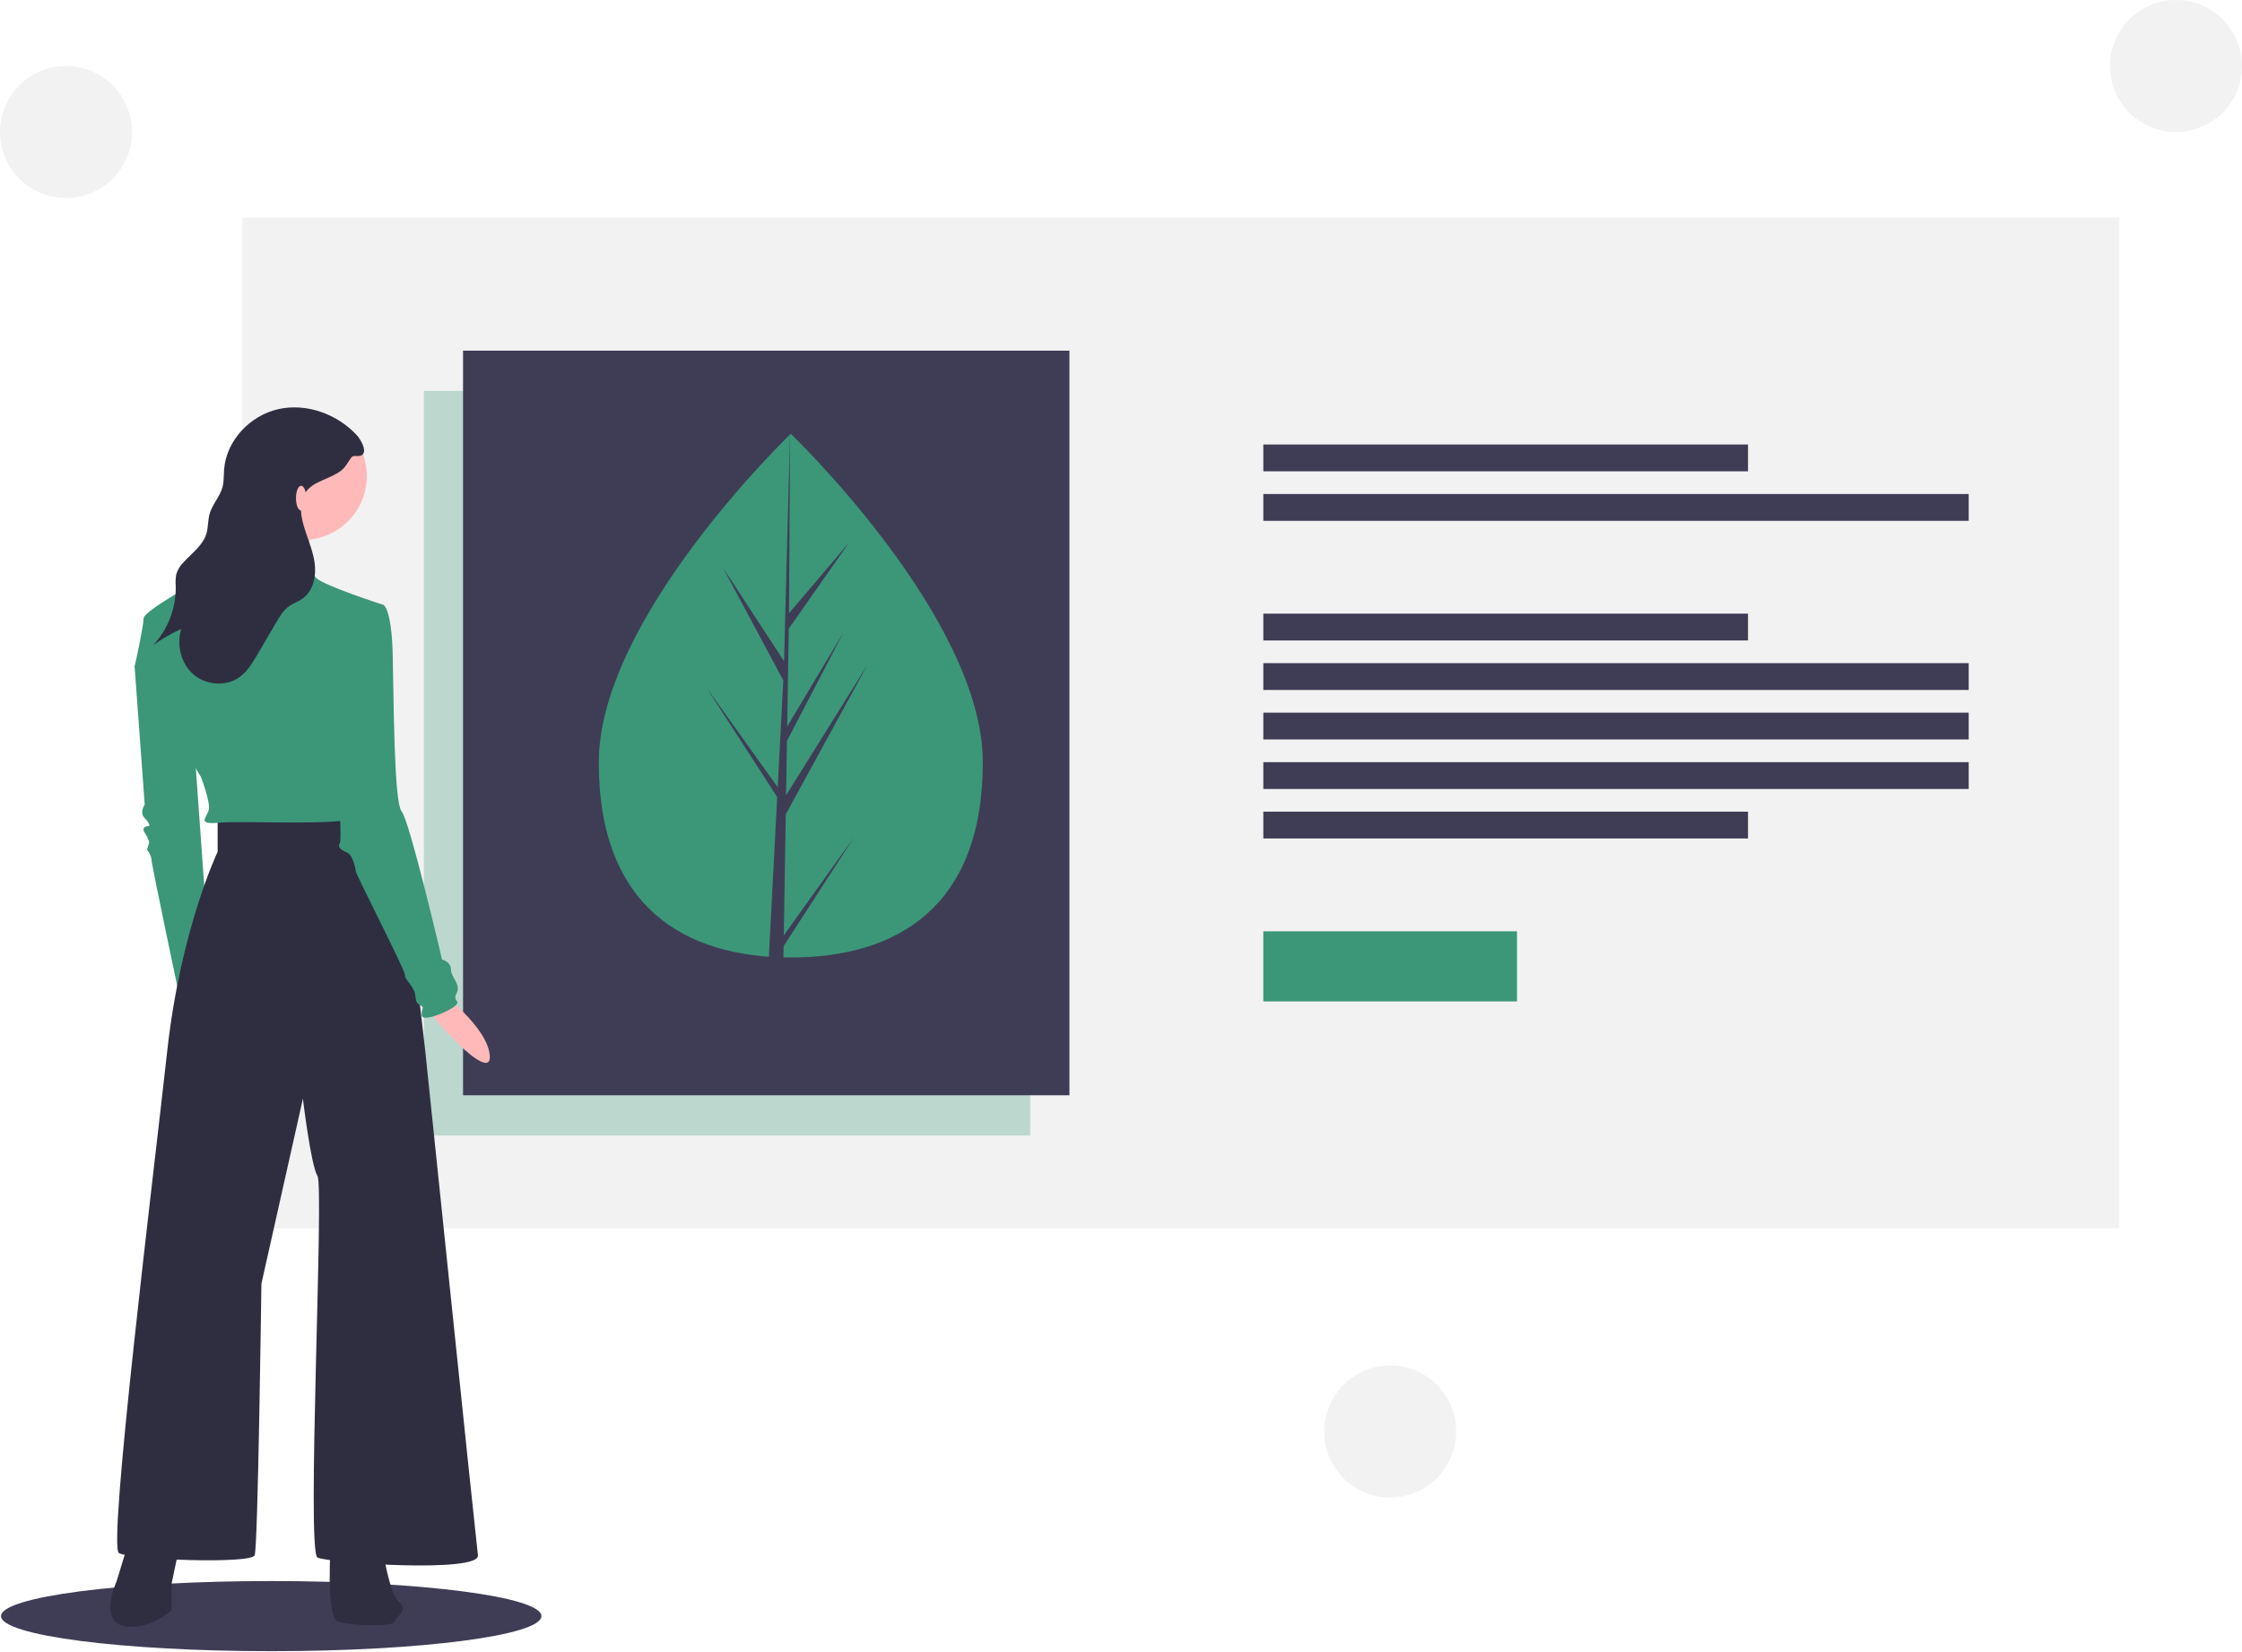
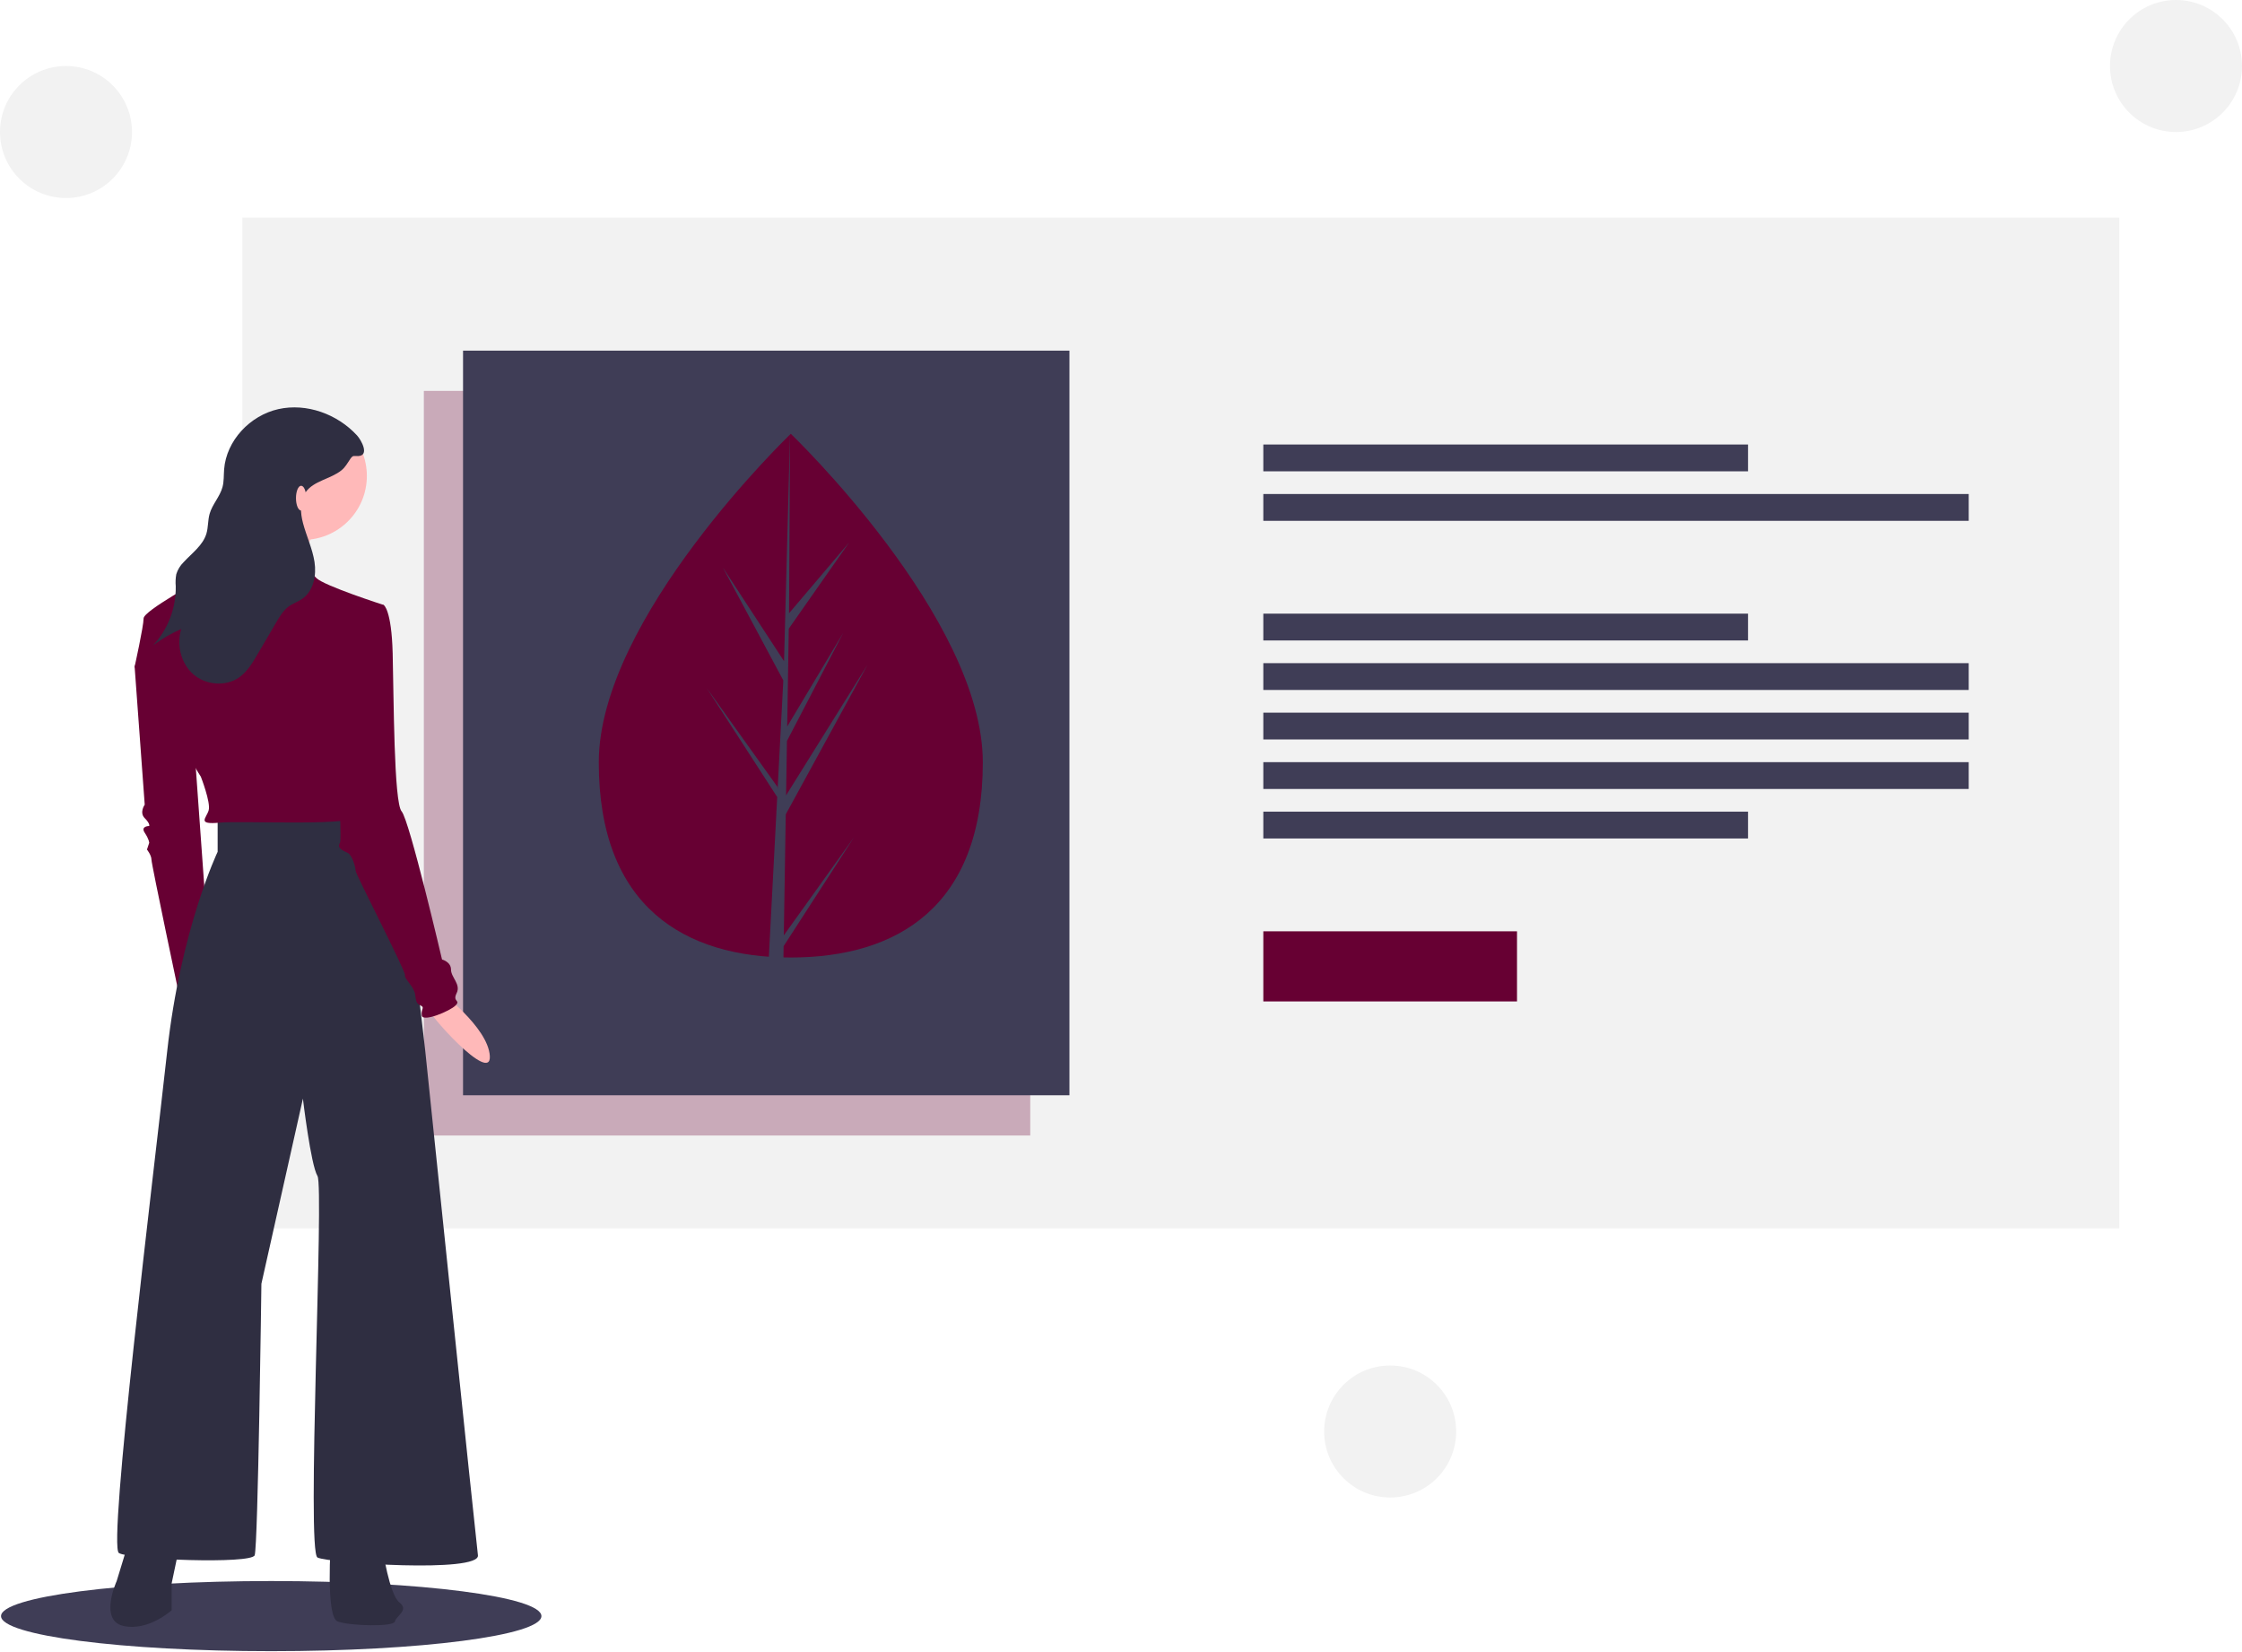
<svg xmlns="http://www.w3.org/2000/svg" id="e165fece-05d2-4993-8602-41b5d2669c6b" data-name="Layer 1" width="1087" height="800.5" viewBox="0 0 1087 800.5">
  <rect x="117.5" y="105.5" width="910" height="490" fill="#f2f2f2" />
-   <rect x="205.5" y="189.5" width="294" height="361" fill="#3b9778" opacity="0.3" />
+   <rect x="205.5" y="189.5" width="294" height="361" fill="#670033" opacity="0.3" />
  <rect x="612.5" y="215.5" width="235" height="13" fill="#3f3d56" />
  <rect x="612.5" y="239.5" width="342" height="13" fill="#3f3d56" />
  <rect x="612.5" y="297.5" width="235" height="13" fill="#3f3d56" />
  <rect x="612.5" y="393.5" width="235" height="13" fill="#3f3d56" />
  <rect x="612.5" y="321.5" width="342" height="13" fill="#3f3d56" />
  <rect x="612.5" y="345.5" width="342" height="13" fill="#3f3d56" />
  <rect x="612.5" y="369.5" width="342" height="13" fill="#3f3d56" />
-   <rect x="612.5" y="451.5" width="123" height="34" fill="#3b9778" />
+   <rect x="612.5" y="451.5" width="123" height="34" fill="#670033" />
  <rect x="224.5" y="170" width="294" height="361" fill="#3f3d56" />
-   <path d="M533,419.358c0,70.111-41.68,94.591-93.094,94.591s-93.094-24.48-93.094-94.591,93.094-159.303,93.094-159.303S533,349.247,533,419.358Z" transform="translate(-56.5 -49.75)" fill="#3b9778" />
+   <path d="M533,419.358c0,70.111-41.68,94.591-93.094,94.591s-93.094-24.48-93.094-94.591,93.094-159.303,93.094-159.303S533,349.247,533,419.358Z" transform="translate(-56.5 -49.75)" fill="#670033" />
  <polygon points="380.014 453.474 380.968 394.797 420.647 322.206 381.117 385.593 381.546 359.209 408.893 306.69 381.659 352.227 381.659 352.228 382.43 304.776 411.714 262.964 382.551 297.314 383.033 210.305 380.006 325.49 380.255 320.738 350.482 275.166 379.777 329.859 377.003 382.855 376.921 381.448 342.598 333.49 376.817 386.417 376.47 393.045 376.408 393.145 376.436 393.689 369.398 528.142 378.801 528.142 379.93 458.694 414.064 405.897 380.014 453.474" fill="#3f3d56" />
  <ellipse cx="131.5" cy="783.5" rx="131" ry="17" fill="#3f3d56" />
-   <path d="M126.123,362.626l-4.352,10.335,4.895,66.905s-2.72,3.808,0,6.527,2.176,3.808,2.176,3.808-4.352,0-2.176,3.264,2.176,4.895,2.176,4.895L127.755,461.623s2.176,2.72,2.176,4.895,14.142,69.08,14.142,69.08l13.598-26.653-7.615-106.068Z" transform="translate(-56.5 -49.75)" fill="#3b9778" />
+   <path d="M126.123,362.626l-4.352,10.335,4.895,66.905s-2.72,3.808,0,6.527,2.176,3.808,2.176,3.808-4.352,0-2.176,3.264,2.176,4.895,2.176,4.895L127.755,461.623s2.176,2.72,2.176,4.895,14.142,69.08,14.142,69.08l13.598-26.653-7.615-106.068Z" transform="translate(-56.5 -49.75)" fill="#670033" />
  <path d="M269.209,529.983s23.932,17.627,24.775,31.724-30.85-20.992-31.065-24.946S269.209,529.983,269.209,529.983Z" transform="translate(-56.5 -49.75)" fill="#ffb9b9" />
  <path d="M119.052,796.69,113.069,816.272s-8.703,19.038,3.264,21.758,23.389-7.615,23.389-7.615V817.36l4.352-20.67Z" transform="translate(-56.5 -49.75)" fill="#2f2e41" />
  <path d="M216.961,796.69s-2.72,36.988,3.264,39.164,27.197,2.72,27.741,0,7.071-5.439,2.176-9.247-8.159-26.109-8.159-26.109Z" transform="translate(-56.5 -49.75)" fill="#2f2e41" />
  <path d="M162.023,446.393v16.318s-17.95,37.532-24.477,96.821S108.717,799.41,114.156,802.673s64.185,5.439,65.817,1.088,3.264-131.634,3.264-131.634l20.126-89.75s3.808,32.092,7.071,37.532-5.439,182.22,0,184.94,78.871,7.615,77.783-1.088-25.565-244.773-25.565-244.773S250.142,447.481,246.334,446.393s-38.62-2.176-44.059-1.088S162.023,446.393,162.023,446.393Z" transform="translate(-56.5 -49.75)" fill="#2f2e41" />
  <circle cx="146.863" cy="230.741" r="31.005" fill="#ffb9b9" />
  <path d="M209.89,306.6s-15.774,24.477-11.967,31.005-40.252-6.527-40.252-6.527,26.653-32.636,26.109-36.444S209.89,306.6,209.89,306.6Z" transform="translate(-56.5 -49.75)" fill="#ffb9b9" />
-   <path d="M242.526,343.044s-28.829-9.247-32.636-13.055a52.318,52.318,0,0,1-6.527-8.159s-34.812-4.895-35.9-4.895-9.247,9.791-11.423,11.967-29.917,16.862-29.917,20.67-4.352,23.389-4.352,23.389,9.791,20.126,15.774,24.477,7.615,3.264,8.159,10.335,8.159,18.494,8.159,18.494,4.895,12.511,3.808,16.318-5.983,7.071,5.439,5.983,67.993,2.176,67.993-3.808-10.879-63.097-10.879-63.097Z" transform="translate(-56.5 -49.75)" fill="#3b9778" />
-   <path d="M232.192,344.132l10.335-1.088s3.808,2.176,4.352,23.389.544,72.344,4.352,76.696,19.582,71.8,19.582,71.8,4.352,1.088,4.352,4.895,4.895,7.071,2.72,11.423,2.176,3.264-.544,5.983-15.774,8.159-16.318,4.895,1.632-3.808-.544-4.895-2.176-1.632-2.72-5.439-5.439-7.615-4.895-9.247-23.933-48.955-23.933-50.586-1.632-7.615-3.808-8.703-5.439-2.176-3.808-4.895-4.352-84.311-4.352-84.311Z" transform="translate(-56.5 -49.75)" fill="#3b9778" />
+   <path d="M242.526,343.044s-28.829-9.247-32.636-13.055a52.318,52.318,0,0,1-6.527-8.159s-34.812-4.895-35.9-4.895-9.247,9.791-11.423,11.967-29.917,16.862-29.917,20.67-4.352,23.389-4.352,23.389,9.791,20.126,15.774,24.477,7.615,3.264,8.159,10.335,8.159,18.494,8.159,18.494,4.895,12.511,3.808,16.318-5.983,7.071,5.439,5.983,67.993,2.176,67.993-3.808-10.879-63.097-10.879-63.097Z" transform="translate(-56.5 -49.75)" fill="#670033" />
+   <path d="M232.192,344.132l10.335-1.088s3.808,2.176,4.352,23.389.544,72.344,4.352,76.696,19.582,71.8,19.582,71.8,4.352,1.088,4.352,4.895,4.895,7.071,2.72,11.423,2.176,3.264-.544,5.983-15.774,8.159-16.318,4.895,1.632-3.808-.544-4.895-2.176-1.632-2.72-5.439-5.439-7.615-4.895-9.247-23.933-48.955-23.933-50.586-1.632-7.615-3.808-8.703-5.439-2.176-3.808-4.895-4.352-84.311-4.352-84.311Z" transform="translate(-56.5 -49.75)" fill="#670033" />
  <path d="M229.581,260.828c-9.508-10.321-24.438-15.798-38.131-12.729s-25.222,15.226-26.293,29.218c-.219,2.862-.037,5.785-.777,8.559-1.246,4.664-4.952,8.361-6.259,13.009-.875,3.113-.616,6.465-1.543,9.562-1.714,5.724-7.019,9.456-11.062,13.855a14.02,14.02,0,0,0-3.541,5.795,21.852,21.852,0,0,0-.268,5.897,41.057,41.057,0,0,1-11.008,28.642,70.653,70.653,0,0,1,13.698-7.963c-2.404,7.655-.206,16.713,5.843,21.986s15.737,6.091,22.277,1.443c3.885-2.762,6.409-7,8.819-11.113l9.126-15.571c1.651-2.816,3.374-5.715,6.011-7.639,2.096-1.529,4.643-2.342,6.753-3.852,5.322-3.808,6.751-11.261,5.76-17.73s-3.9-12.475-5.568-18.803c-1.32-5.005-1.734-10.741,1.235-14.981,3.941-5.628,12.039-6.346,17.393-10.652,2.016-1.621,2.917-3.593,4.36-5.622,1.333-1.873,1.673-1.202,3.738-1.287C235.816,270.617,231.683,263.109,229.581,260.828Z" transform="translate(-56.5 -49.75)" fill="#2f2e41" />
  <ellipse cx="146" cy="241.5" rx="2.5" ry="6" fill="#ffb9b9" />
  <circle cx="674" cy="694" r="32" fill="#f2f2f2" />
  <circle cx="32" cy="64" r="32" fill="#f2f2f2" />
  <circle cx="1055" cy="32" r="32" fill="#f2f2f2" />
</svg>
